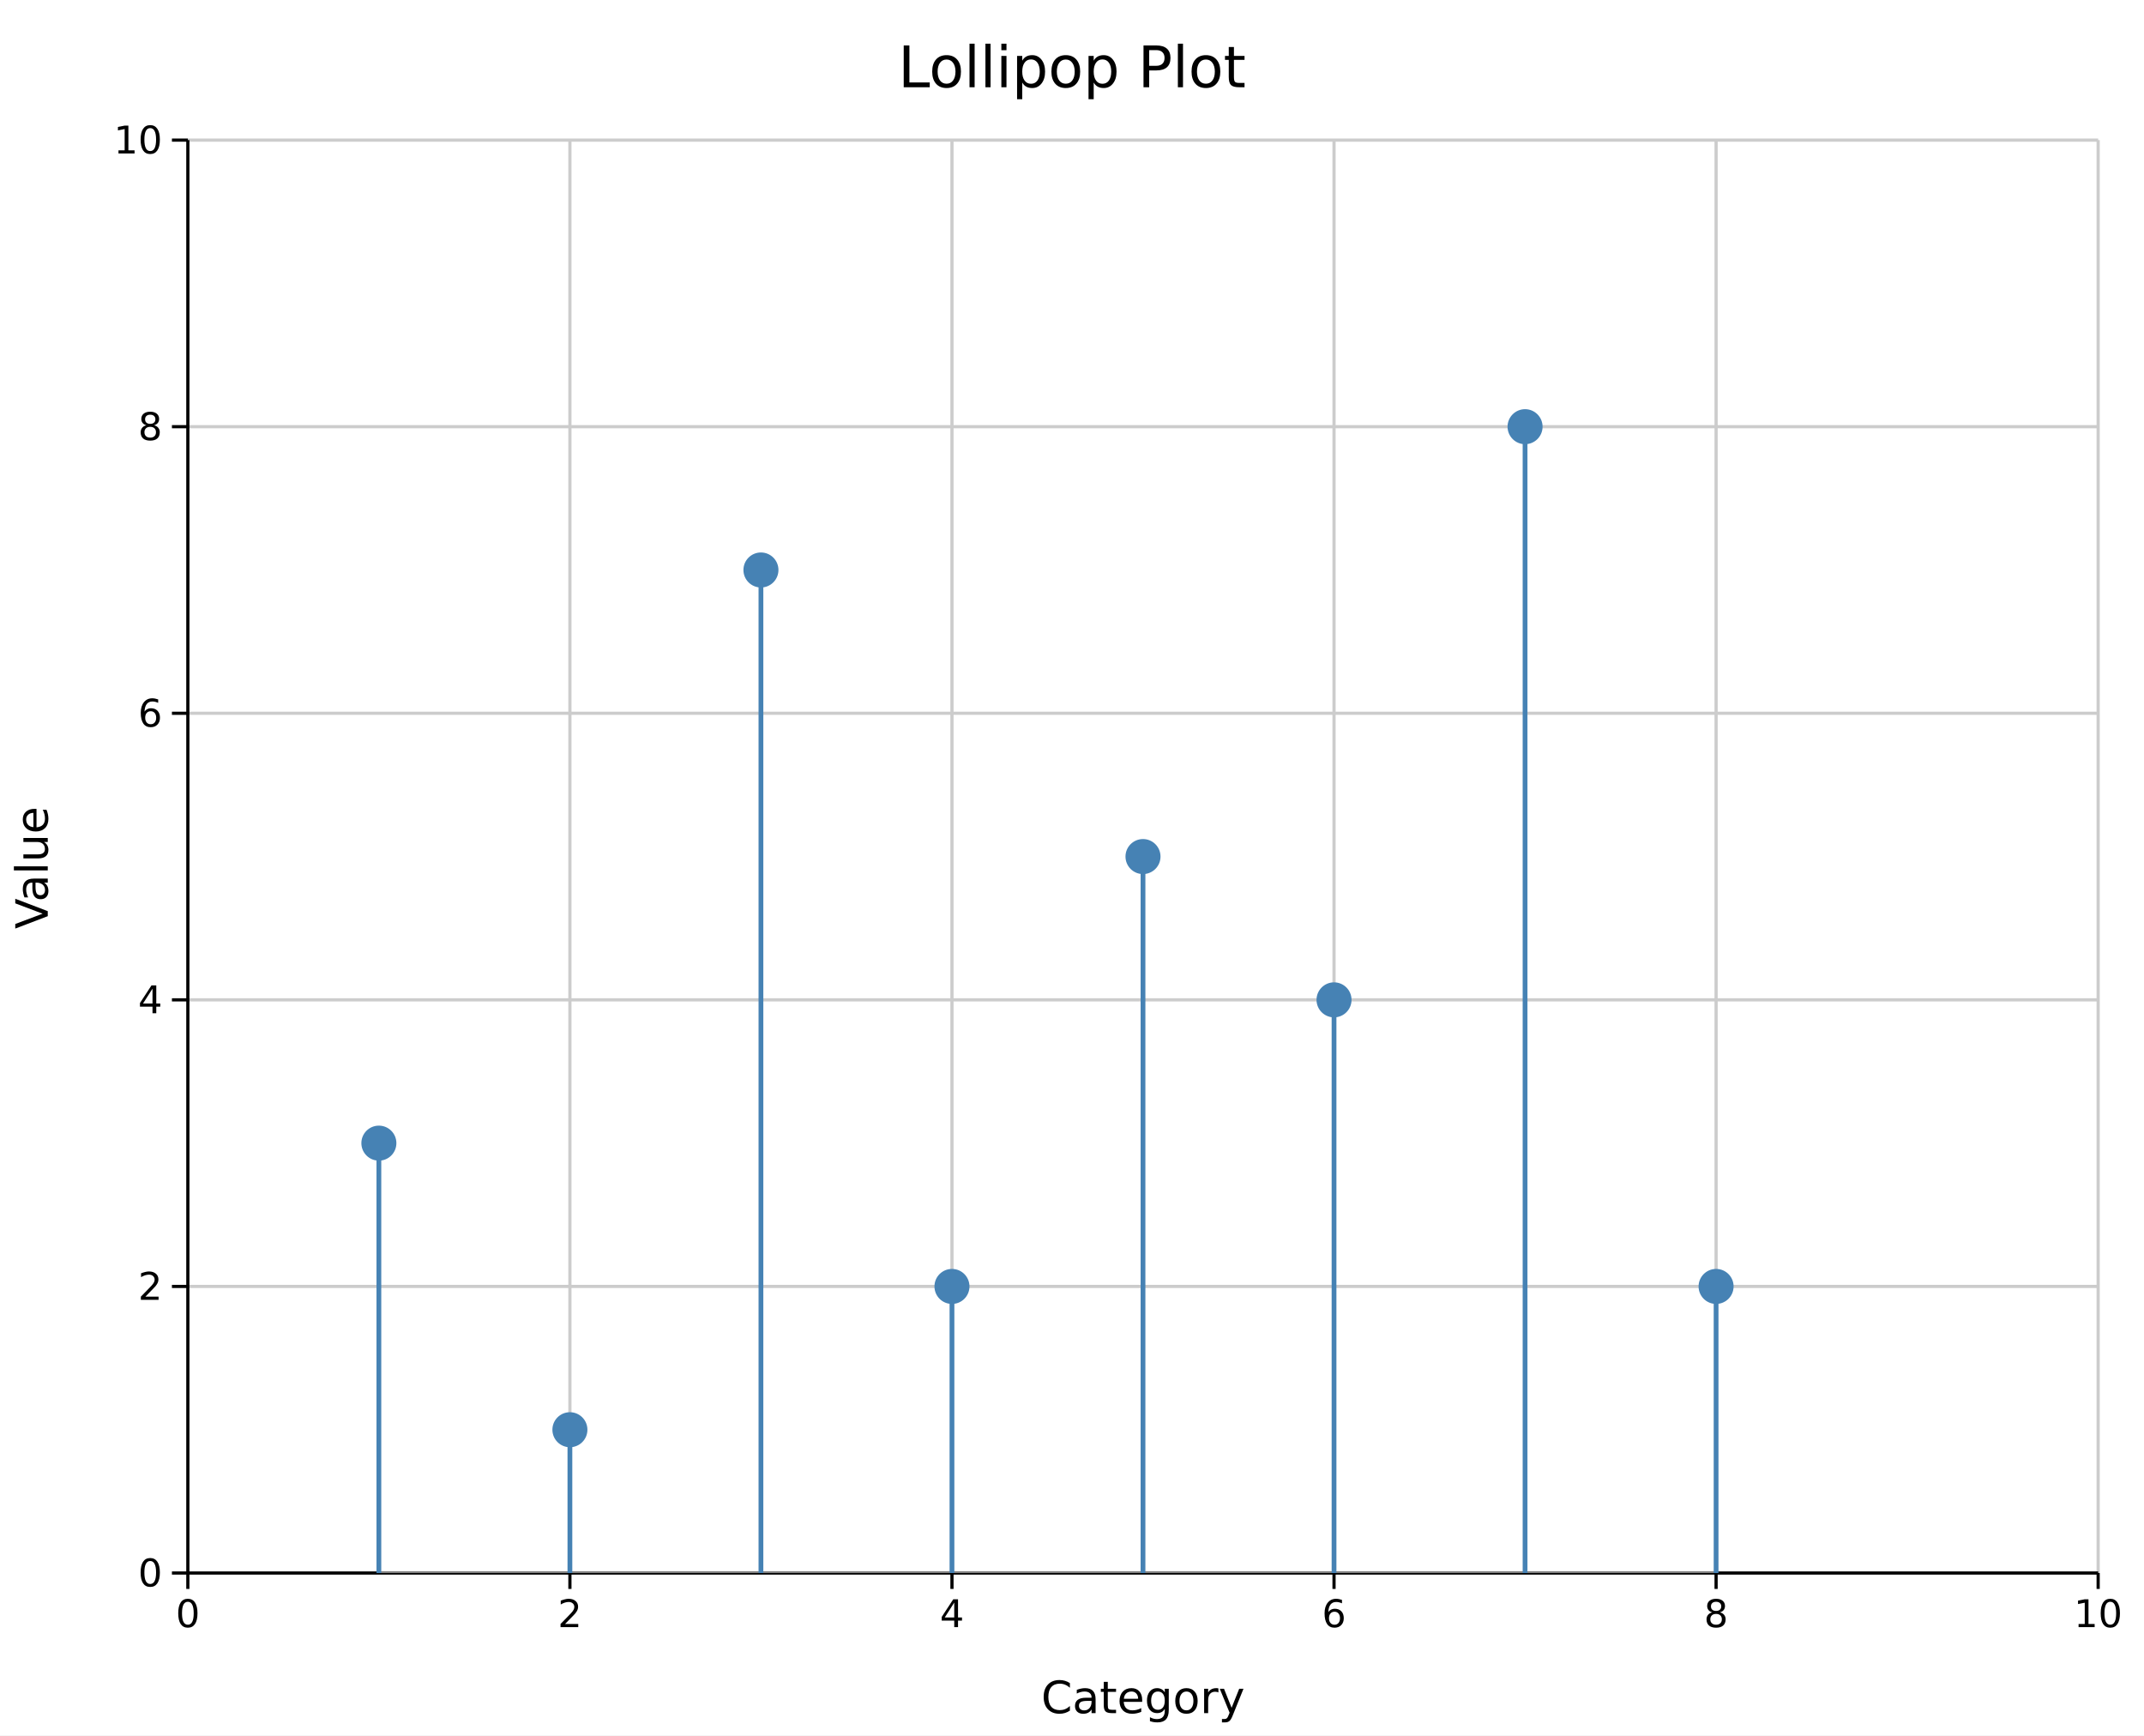
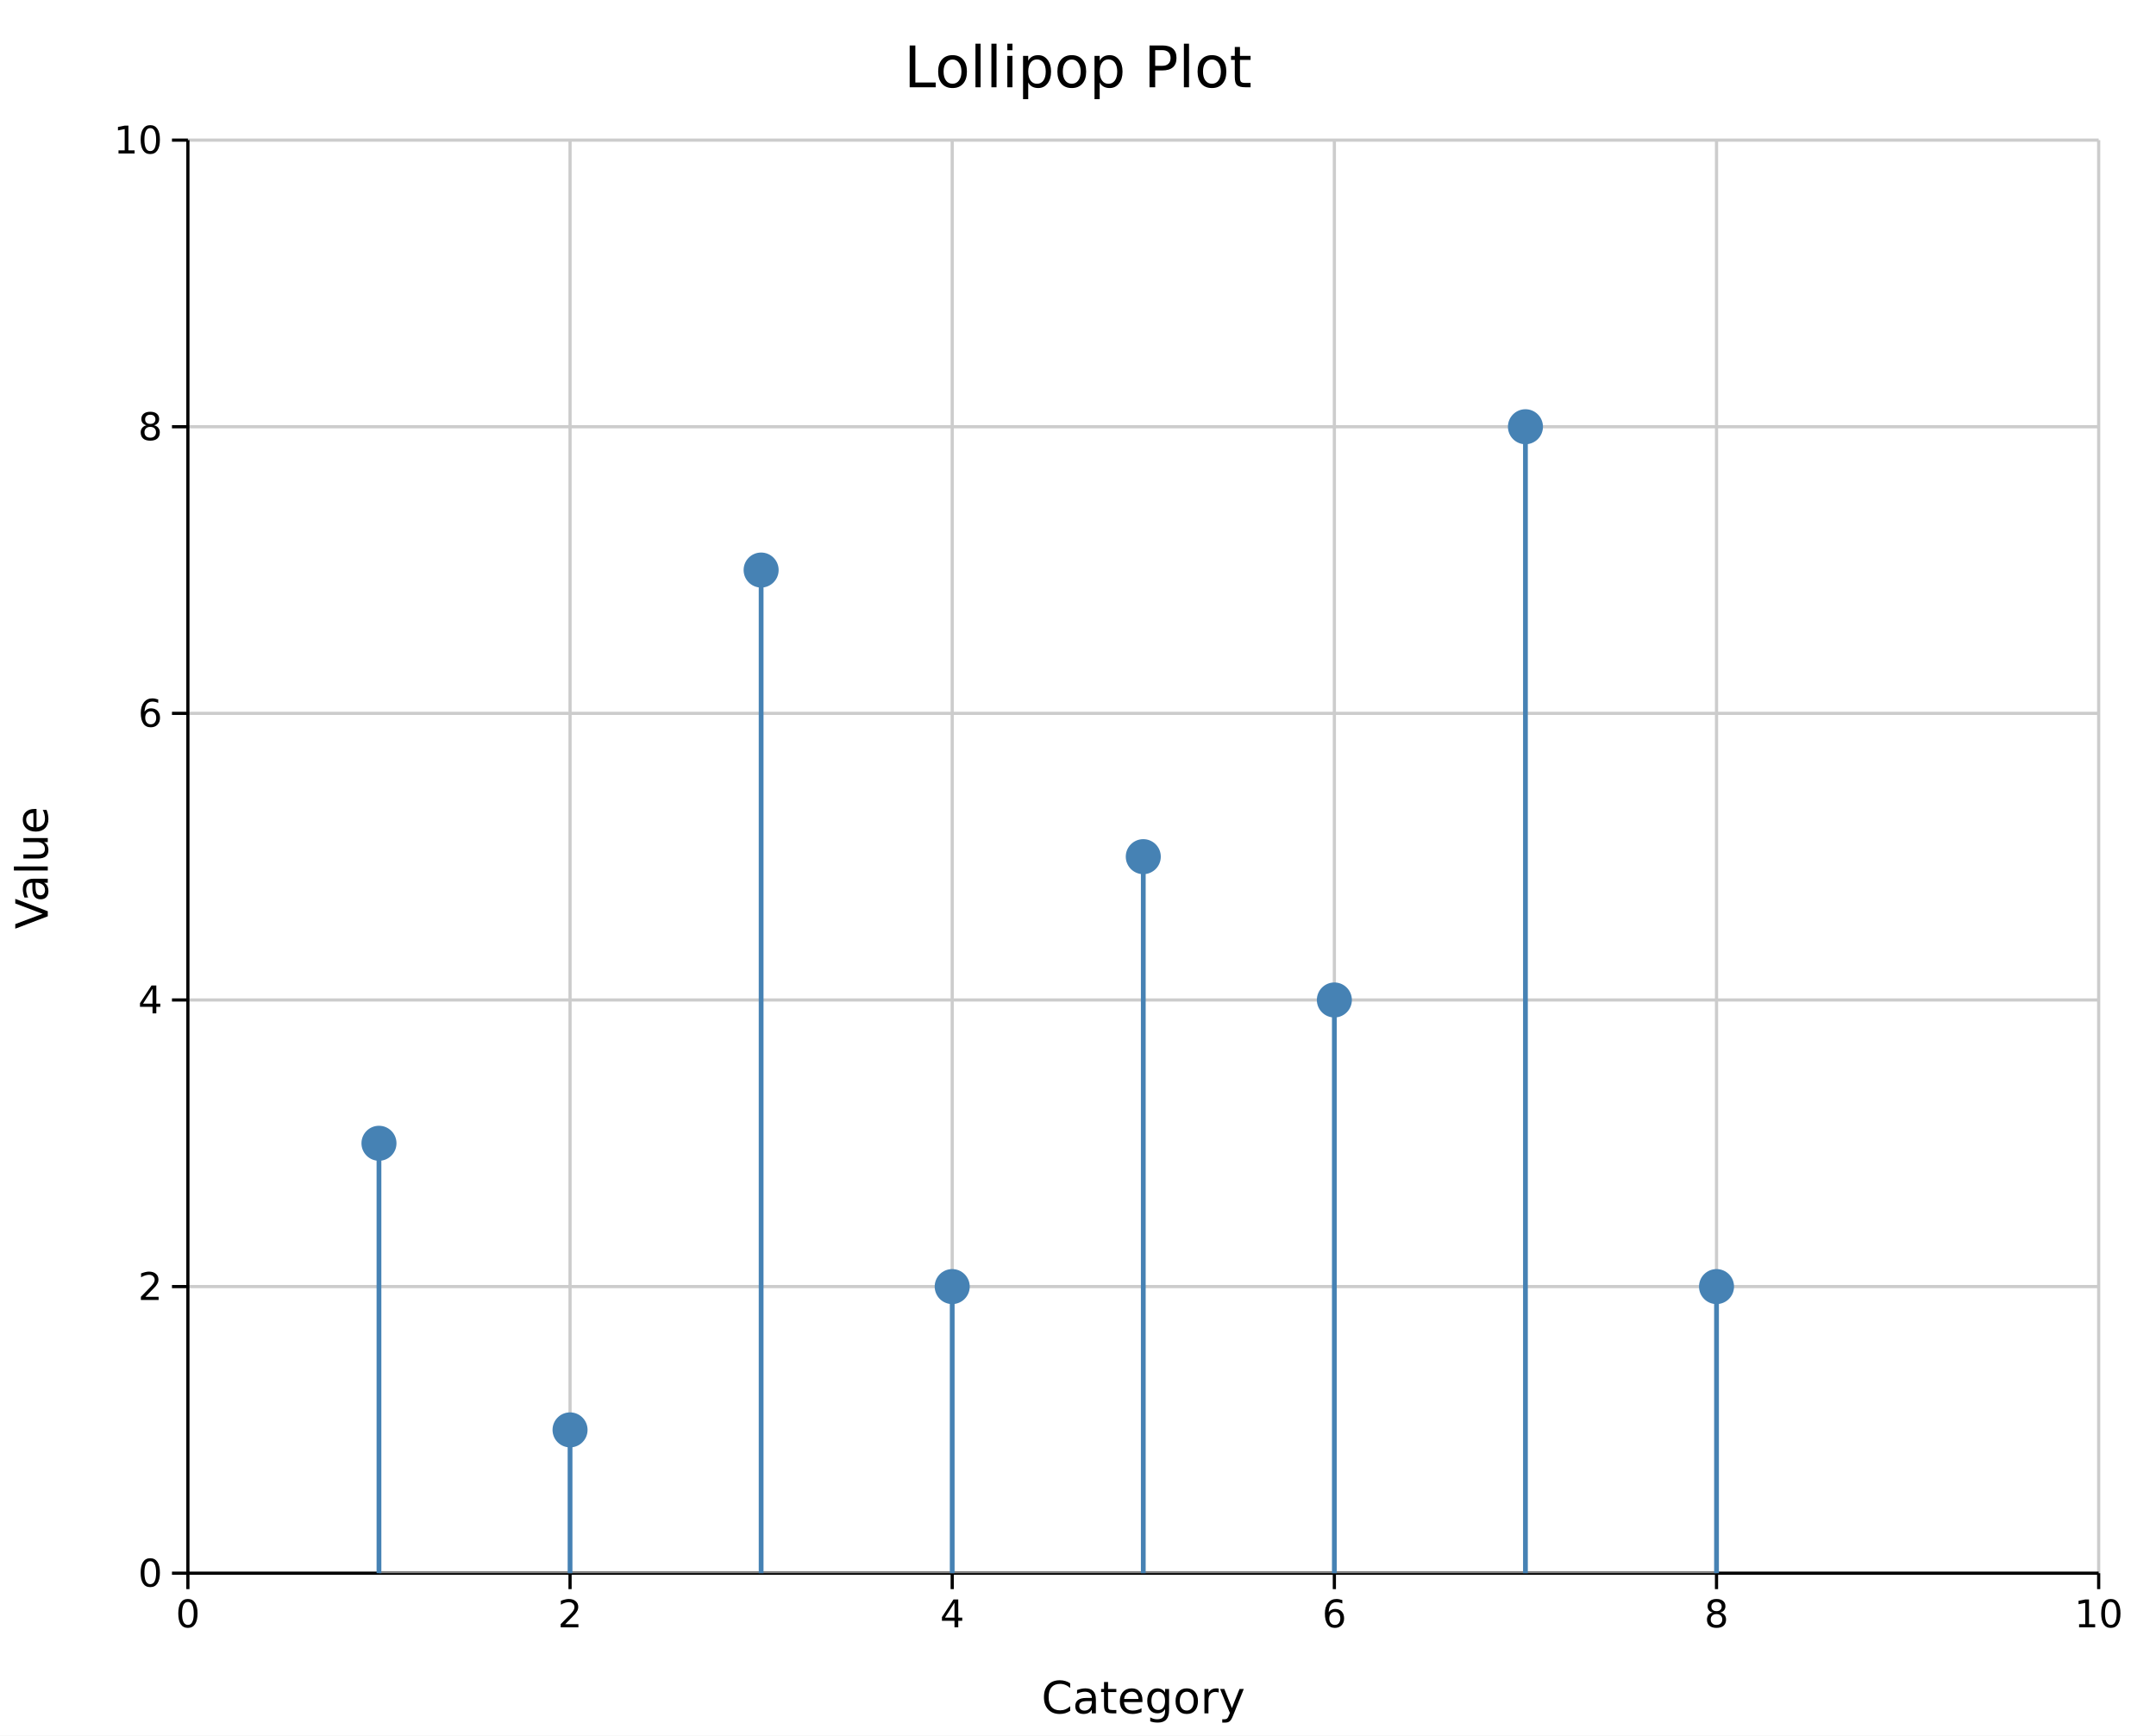
- <svg xmlns="http://www.w3.org/2000/svg" width="673.4" height="545" font-family="DejaVu Sans, Liberation Sans, Arial, sans-serif" fill="black">
+ <svg xmlns="http://www.w3.org/2000/svg" width="677" height="545" font-family="DejaVu Sans, Liberation Sans, Arial, sans-serif" fill="black">
  <rect width="100%" height="100%" fill="white" />
  <defs>
    <clipPath id="kuva-clip-0">
      <rect x="59" y="44" width="600" height="450" />
    </clipPath>
  </defs>
  <line x1="179" y1="44" x2="179" y2="494" stroke="#cccccc" stroke-width="1" />
  <line x1="299" y1="44" x2="299" y2="494" stroke="#cccccc" stroke-width="1" />
  <line x1="419" y1="44" x2="419" y2="494" stroke="#cccccc" stroke-width="1" />
  <line x1="539" y1="44" x2="539" y2="494" stroke="#cccccc" stroke-width="1" />
  <line x1="659" y1="44" x2="659" y2="494" stroke="#cccccc" stroke-width="1" />
  <line x1="59" y1="404" x2="659" y2="404" stroke="#cccccc" stroke-width="1" />
  <line x1="59" y1="314" x2="659" y2="314" stroke="#cccccc" stroke-width="1" />
  <line x1="59" y1="224" x2="659" y2="224" stroke="#cccccc" stroke-width="1" />
  <line x1="59" y1="134" x2="659" y2="134" stroke="#cccccc" stroke-width="1" />
  <line x1="59" y1="44" x2="659" y2="44" stroke="#cccccc" stroke-width="1" />
  <line x1="59" y1="494" x2="659" y2="494" stroke="#000000" stroke-width="1" />
  <line x1="59" y1="44" x2="59" y2="494" stroke="#000000" stroke-width="1" />
  <line x1="59" y1="494" x2="59" y2="499" stroke="#000000" stroke-width="1" />
  <text x="59" y="511" font-size="12" text-anchor="middle">0</text>
  <line x1="179" y1="494" x2="179" y2="499" stroke="#000000" stroke-width="1" />
  <text x="179" y="511" font-size="12" text-anchor="middle">2</text>
  <line x1="299" y1="494" x2="299" y2="499" stroke="#000000" stroke-width="1" />
  <text x="299" y="511" font-size="12" text-anchor="middle">4</text>
  <line x1="419" y1="494" x2="419" y2="499" stroke="#000000" stroke-width="1" />
  <text x="419" y="511" font-size="12" text-anchor="middle">6</text>
  <line x1="539" y1="494" x2="539" y2="499" stroke="#000000" stroke-width="1" />
  <text x="539" y="511" font-size="12" text-anchor="middle">8</text>
  <line x1="659" y1="494" x2="659" y2="499" stroke="#000000" stroke-width="1" />
  <text x="659" y="511" font-size="12" text-anchor="middle">10</text>
  <line x1="54" y1="494" x2="59" y2="494" stroke="#000000" stroke-width="1" />
  <text x="51" y="498.2" font-size="12" text-anchor="end">0</text>
  <line x1="54" y1="404" x2="59" y2="404" stroke="#000000" stroke-width="1" />
  <text x="51" y="408.2" font-size="12" text-anchor="end">2</text>
  <line x1="54" y1="314" x2="59" y2="314" stroke="#000000" stroke-width="1" />
  <text x="51" y="318.2" font-size="12" text-anchor="end">4</text>
  <line x1="54" y1="224" x2="59" y2="224" stroke="#000000" stroke-width="1" />
  <text x="51" y="228.2" font-size="12" text-anchor="end">6</text>
  <line x1="54" y1="134" x2="59" y2="134" stroke="#000000" stroke-width="1" />
  <text x="51" y="138.2" font-size="12" text-anchor="end">8</text>
  <line x1="54" y1="44" x2="59" y2="44" stroke="#000000" stroke-width="1" />
  <text x="51" y="48.2" font-size="12" text-anchor="end">10</text>
  <text x="359" y="538" font-size="14" text-anchor="middle">Category</text>
  <text x="15" y="272.5" font-size="14" text-anchor="middle" transform="rotate(-90,15,272.5)">Value</text>
-   <text x="336.7" y="27.4" font-size="18" text-anchor="middle">Lollipop Plot</text>
+   <text x="338.5" y="27.4" font-size="18" text-anchor="middle">Lollipop Plot</text>
  <g clip-path="url(#kuva-clip-0)">
    <line x1="119" y1="494" x2="539" y2="494" stroke="#888888" stroke-width="1" />
    <line x1="119" y1="494" x2="119" y2="359" stroke="#4682b4" stroke-width="1.5" />
    <circle cx="119" cy="359" r="5" fill="#4682b4" stroke="#4682b4" stroke-width="1" />
    <line x1="179" y1="494" x2="179" y2="449" stroke="#4682b4" stroke-width="1.5" />
    <circle cx="179" cy="449" r="5" fill="#4682b4" stroke="#4682b4" stroke-width="1" />
    <line x1="239" y1="494" x2="239" y2="179" stroke="#4682b4" stroke-width="1.5" />
    <circle cx="239" cy="179" r="5" fill="#4682b4" stroke="#4682b4" stroke-width="1" />
    <line x1="299" y1="494" x2="299" y2="404" stroke="#4682b4" stroke-width="1.5" />
    <circle cx="299" cy="404" r="5" fill="#4682b4" stroke="#4682b4" stroke-width="1" />
    <line x1="359" y1="494" x2="359" y2="269" stroke="#4682b4" stroke-width="1.5" />
    <circle cx="359" cy="269" r="5" fill="#4682b4" stroke="#4682b4" stroke-width="1" />
    <line x1="419" y1="494" x2="419" y2="314" stroke="#4682b4" stroke-width="1.5" />
    <circle cx="419" cy="314" r="5" fill="#4682b4" stroke="#4682b4" stroke-width="1" />
    <line x1="479" y1="494" x2="479" y2="134" stroke="#4682b4" stroke-width="1.5" />
    <circle cx="479" cy="134" r="5" fill="#4682b4" stroke="#4682b4" stroke-width="1" />
    <line x1="539" y1="494" x2="539" y2="404" stroke="#4682b4" stroke-width="1.5" />
    <circle cx="539" cy="404" r="5" fill="#4682b4" stroke="#4682b4" stroke-width="1" />
  </g>
</svg>
